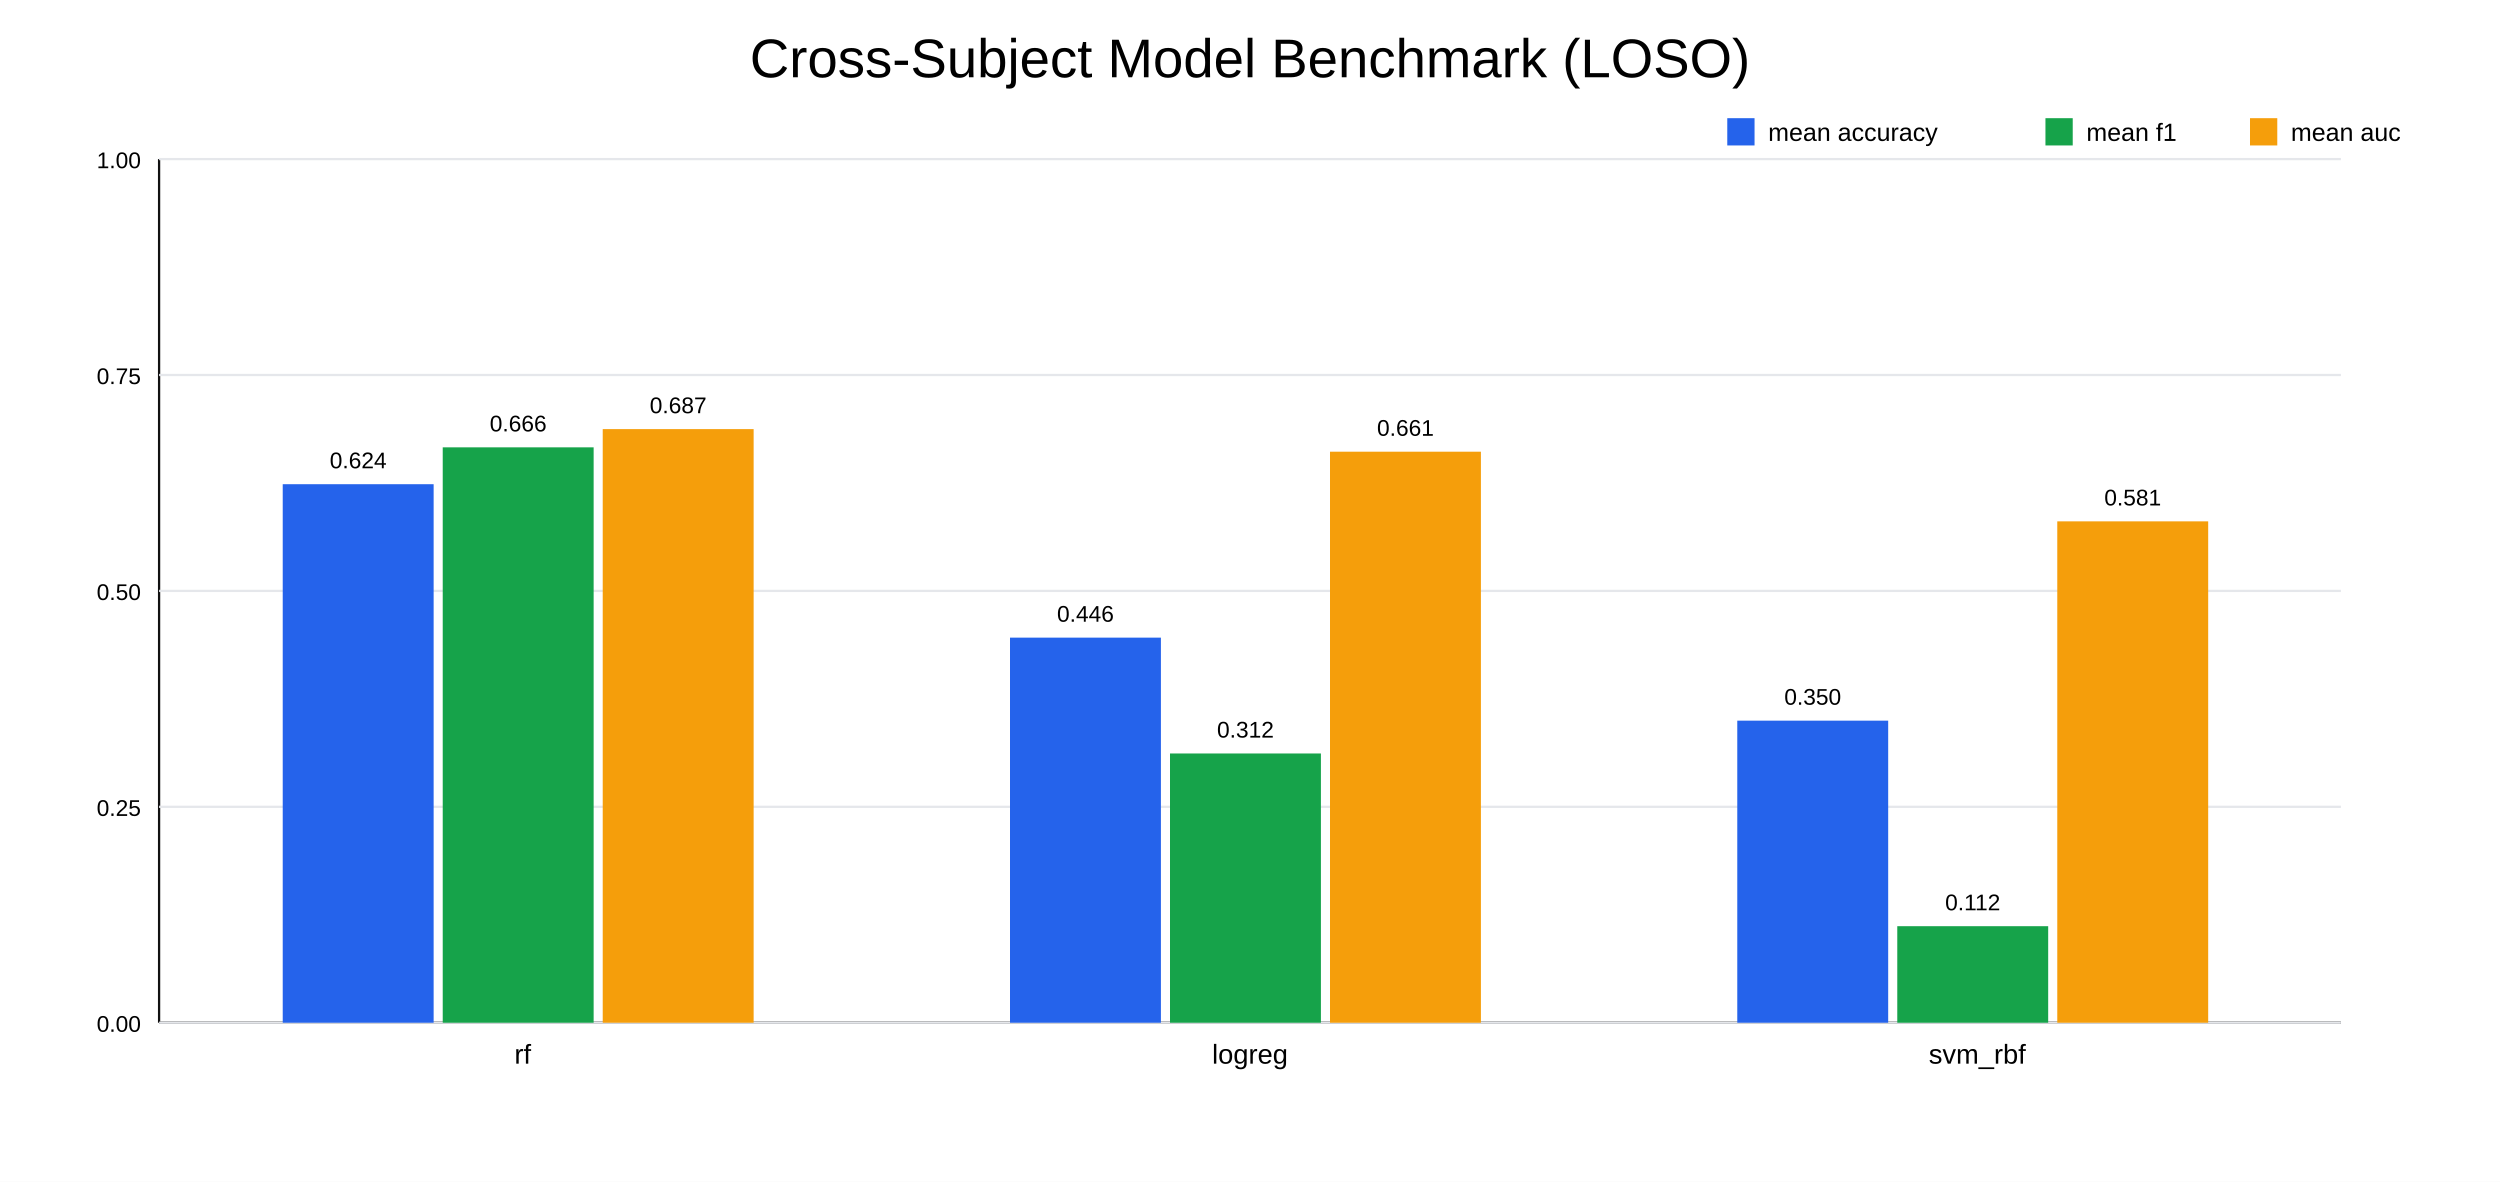
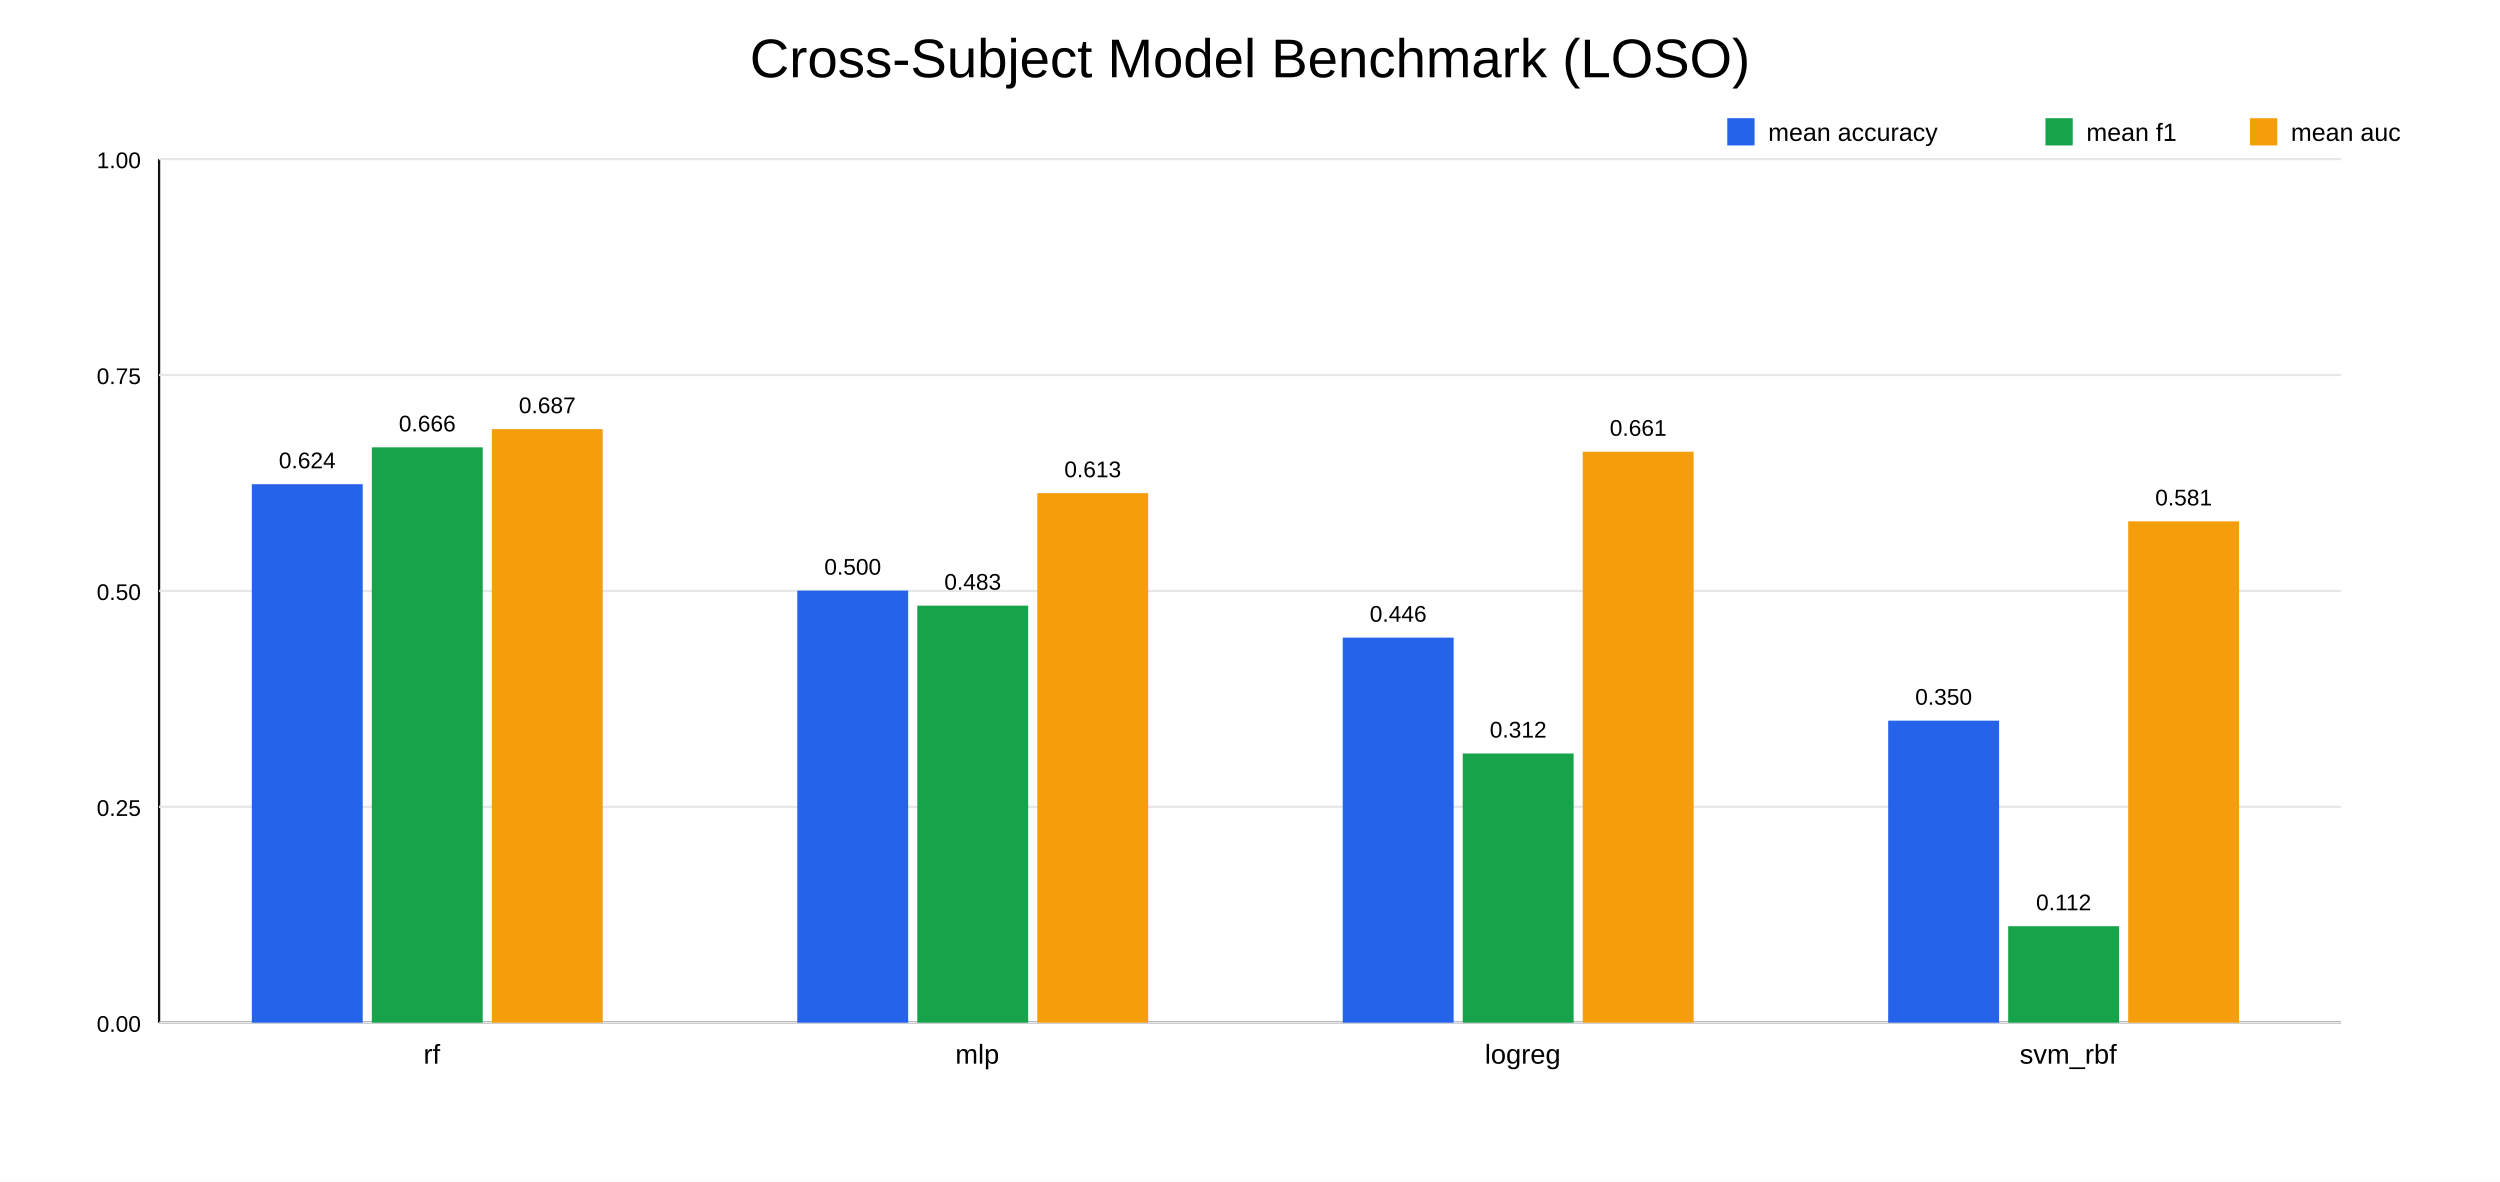
<svg xmlns="http://www.w3.org/2000/svg" width="1100" height="520">
  <rect width="100%" height="100%" fill="white" />
  <text x="550" y="34" text-anchor="middle" font-size="24" font-family="Arial">Cross-Subject Model Benchmark (LOSO)</text>
  <line x1="70" y1="450" x2="1030" y2="450" stroke="#111" />
  <line x1="70" y1="70" x2="70" y2="450" stroke="#111" />
  <line x1="70" y1="450.0" x2="1030" y2="450.0" stroke="#e5e7eb" />
  <text x="62" y="454.0" text-anchor="end" font-size="10" font-family="Arial">0.00</text>
  <line x1="70" y1="355.0" x2="1030" y2="355.0" stroke="#e5e7eb" />
  <text x="62" y="359.0" text-anchor="end" font-size="10" font-family="Arial">0.25</text>
  <line x1="70" y1="260.0" x2="1030" y2="260.0" stroke="#e5e7eb" />
  <text x="62" y="264.0" text-anchor="end" font-size="10" font-family="Arial">0.50</text>
  <line x1="70" y1="165.0" x2="1030" y2="165.0" stroke="#e5e7eb" />
  <text x="62" y="169.0" text-anchor="end" font-size="10" font-family="Arial">0.75</text>
  <line x1="70" y1="70.0" x2="1030" y2="70.0" stroke="#e5e7eb" />
  <text x="62" y="74.0" text-anchor="end" font-size="10" font-family="Arial">1.00</text>
-   <rect x="124.4" y="213.05" width="66.4" height="236.95" fill="#2563eb" />
-   <text x="157.6" y="206.05" text-anchor="middle" font-size="10" font-family="Arial">0.624</text>
-   <rect x="194.8" y="196.83" width="66.4" height="253.17" fill="#16a34a" />
-   <text x="228.0" y="189.83" text-anchor="middle" font-size="10" font-family="Arial">0.666</text>
-   <rect x="265.2" y="188.806" width="66.4" height="261.194" fill="#f59e0b" />
-   <text x="298.4" y="181.806" text-anchor="middle" font-size="10" font-family="Arial">0.687</text>
-   <text x="230.0" y="468" text-anchor="middle" font-size="12" font-family="Arial">rf</text>
-   <rect x="444.4" y="280.561" width="66.4" height="169.439" fill="#2563eb" />
-   <text x="477.6" y="273.561" text-anchor="middle" font-size="10" font-family="Arial">0.446</text>
-   <rect x="514.8" y="331.529" width="66.4" height="118.471" fill="#16a34a" />
-   <text x="548.0" y="324.529" text-anchor="middle" font-size="10" font-family="Arial">0.312</text>
-   <rect x="585.2" y="198.747" width="66.4" height="251.253" fill="#f59e0b" />
-   <text x="618.4" y="191.747" text-anchor="middle" font-size="10" font-family="Arial">0.661</text>
-   <text x="550.0" y="468" text-anchor="middle" font-size="12" font-family="Arial">logreg</text>
-   <rect x="764.4" y="317.089" width="66.4" height="132.911" fill="#2563eb" />
-   <text x="797.6" y="310.089" text-anchor="middle" font-size="10" font-family="Arial">0.350</text>
-   <rect x="834.8" y="407.524" width="66.4" height="42.476" fill="#16a34a" />
-   <text x="868.0" y="400.524" text-anchor="middle" font-size="10" font-family="Arial">0.112</text>
-   <rect x="905.2" y="229.396" width="66.4" height="220.604" fill="#f59e0b" />
-   <text x="938.4" y="222.396" text-anchor="middle" font-size="10" font-family="Arial">0.581</text>
-   <text x="870.0" y="468" text-anchor="middle" font-size="12" font-family="Arial">svm_rbf</text>
+   <rect x="110.8" y="213.05" width="48.8" height="236.95" fill="#2563eb" />
+   <text x="135.2" y="206.05" text-anchor="middle" font-size="10" font-family="Arial">0.624</text>
+   <rect x="163.6" y="196.83" width="48.8" height="253.17" fill="#16a34a" />
+   <text x="188" y="189.83" text-anchor="middle" font-size="10" font-family="Arial">0.666</text>
+   <rect x="216.4" y="188.806" width="48.8" height="261.194" fill="#f59e0b" />
+   <text x="240.8" y="181.806" text-anchor="middle" font-size="10" font-family="Arial">0.687</text>
+   <text x="190.0" y="468" text-anchor="middle" font-size="12" font-family="Arial">rf</text>
+   <rect x="350.8" y="259.864" width="48.8" height="190.136" fill="#2563eb" />
+   <text x="375.2" y="252.864" text-anchor="middle" font-size="10" font-family="Arial">0.500</text>
+   <rect x="403.6" y="266.481" width="48.8" height="183.519" fill="#16a34a" />
+   <text x="428.0" y="259.481" text-anchor="middle" font-size="10" font-family="Arial">0.483</text>
+   <rect x="456.4" y="216.982" width="48.8" height="233.018" fill="#f59e0b" />
+   <text x="480.8" y="209.982" text-anchor="middle" font-size="10" font-family="Arial">0.613</text>
+   <text x="430.0" y="468" text-anchor="middle" font-size="12" font-family="Arial">mlp</text>
+   <rect x="590.8" y="280.561" width="48.8" height="169.439" fill="#2563eb" />
+   <text x="615.2" y="273.561" text-anchor="middle" font-size="10" font-family="Arial">0.446</text>
+   <rect x="643.6" y="331.529" width="48.8" height="118.471" fill="#16a34a" />
+   <text x="668" y="324.529" text-anchor="middle" font-size="10" font-family="Arial">0.312</text>
+   <rect x="696.4" y="198.747" width="48.8" height="251.253" fill="#f59e0b" />
+   <text x="720.8" y="191.747" text-anchor="middle" font-size="10" font-family="Arial">0.661</text>
+   <text x="670.0" y="468" text-anchor="middle" font-size="12" font-family="Arial">logreg</text>
+   <rect x="830.8" y="317.089" width="48.8" height="132.911" fill="#2563eb" />
+   <text x="855.2" y="310.089" text-anchor="middle" font-size="10" font-family="Arial">0.350</text>
+   <rect x="883.6" y="407.524" width="48.8" height="42.476" fill="#16a34a" />
+   <text x="908" y="400.524" text-anchor="middle" font-size="10" font-family="Arial">0.112</text>
+   <rect x="936.4" y="229.396" width="48.8" height="220.604" fill="#f59e0b" />
+   <text x="960.8" y="222.396" text-anchor="middle" font-size="10" font-family="Arial">0.581</text>
+   <text x="910.0" y="468" text-anchor="middle" font-size="12" font-family="Arial">svm_rbf</text>
  <rect x="760" y="52" width="12" height="12" fill="#2563eb" />
  <text x="778" y="62" font-size="11" font-family="Arial">mean accuracy</text>
  <rect x="900" y="52" width="12" height="12" fill="#16a34a" />
  <text x="918" y="62" font-size="11" font-family="Arial">mean f1</text>
  <rect x="990" y="52" width="12" height="12" fill="#f59e0b" />
  <text x="1008" y="62" font-size="11" font-family="Arial">mean auc</text>
</svg>
